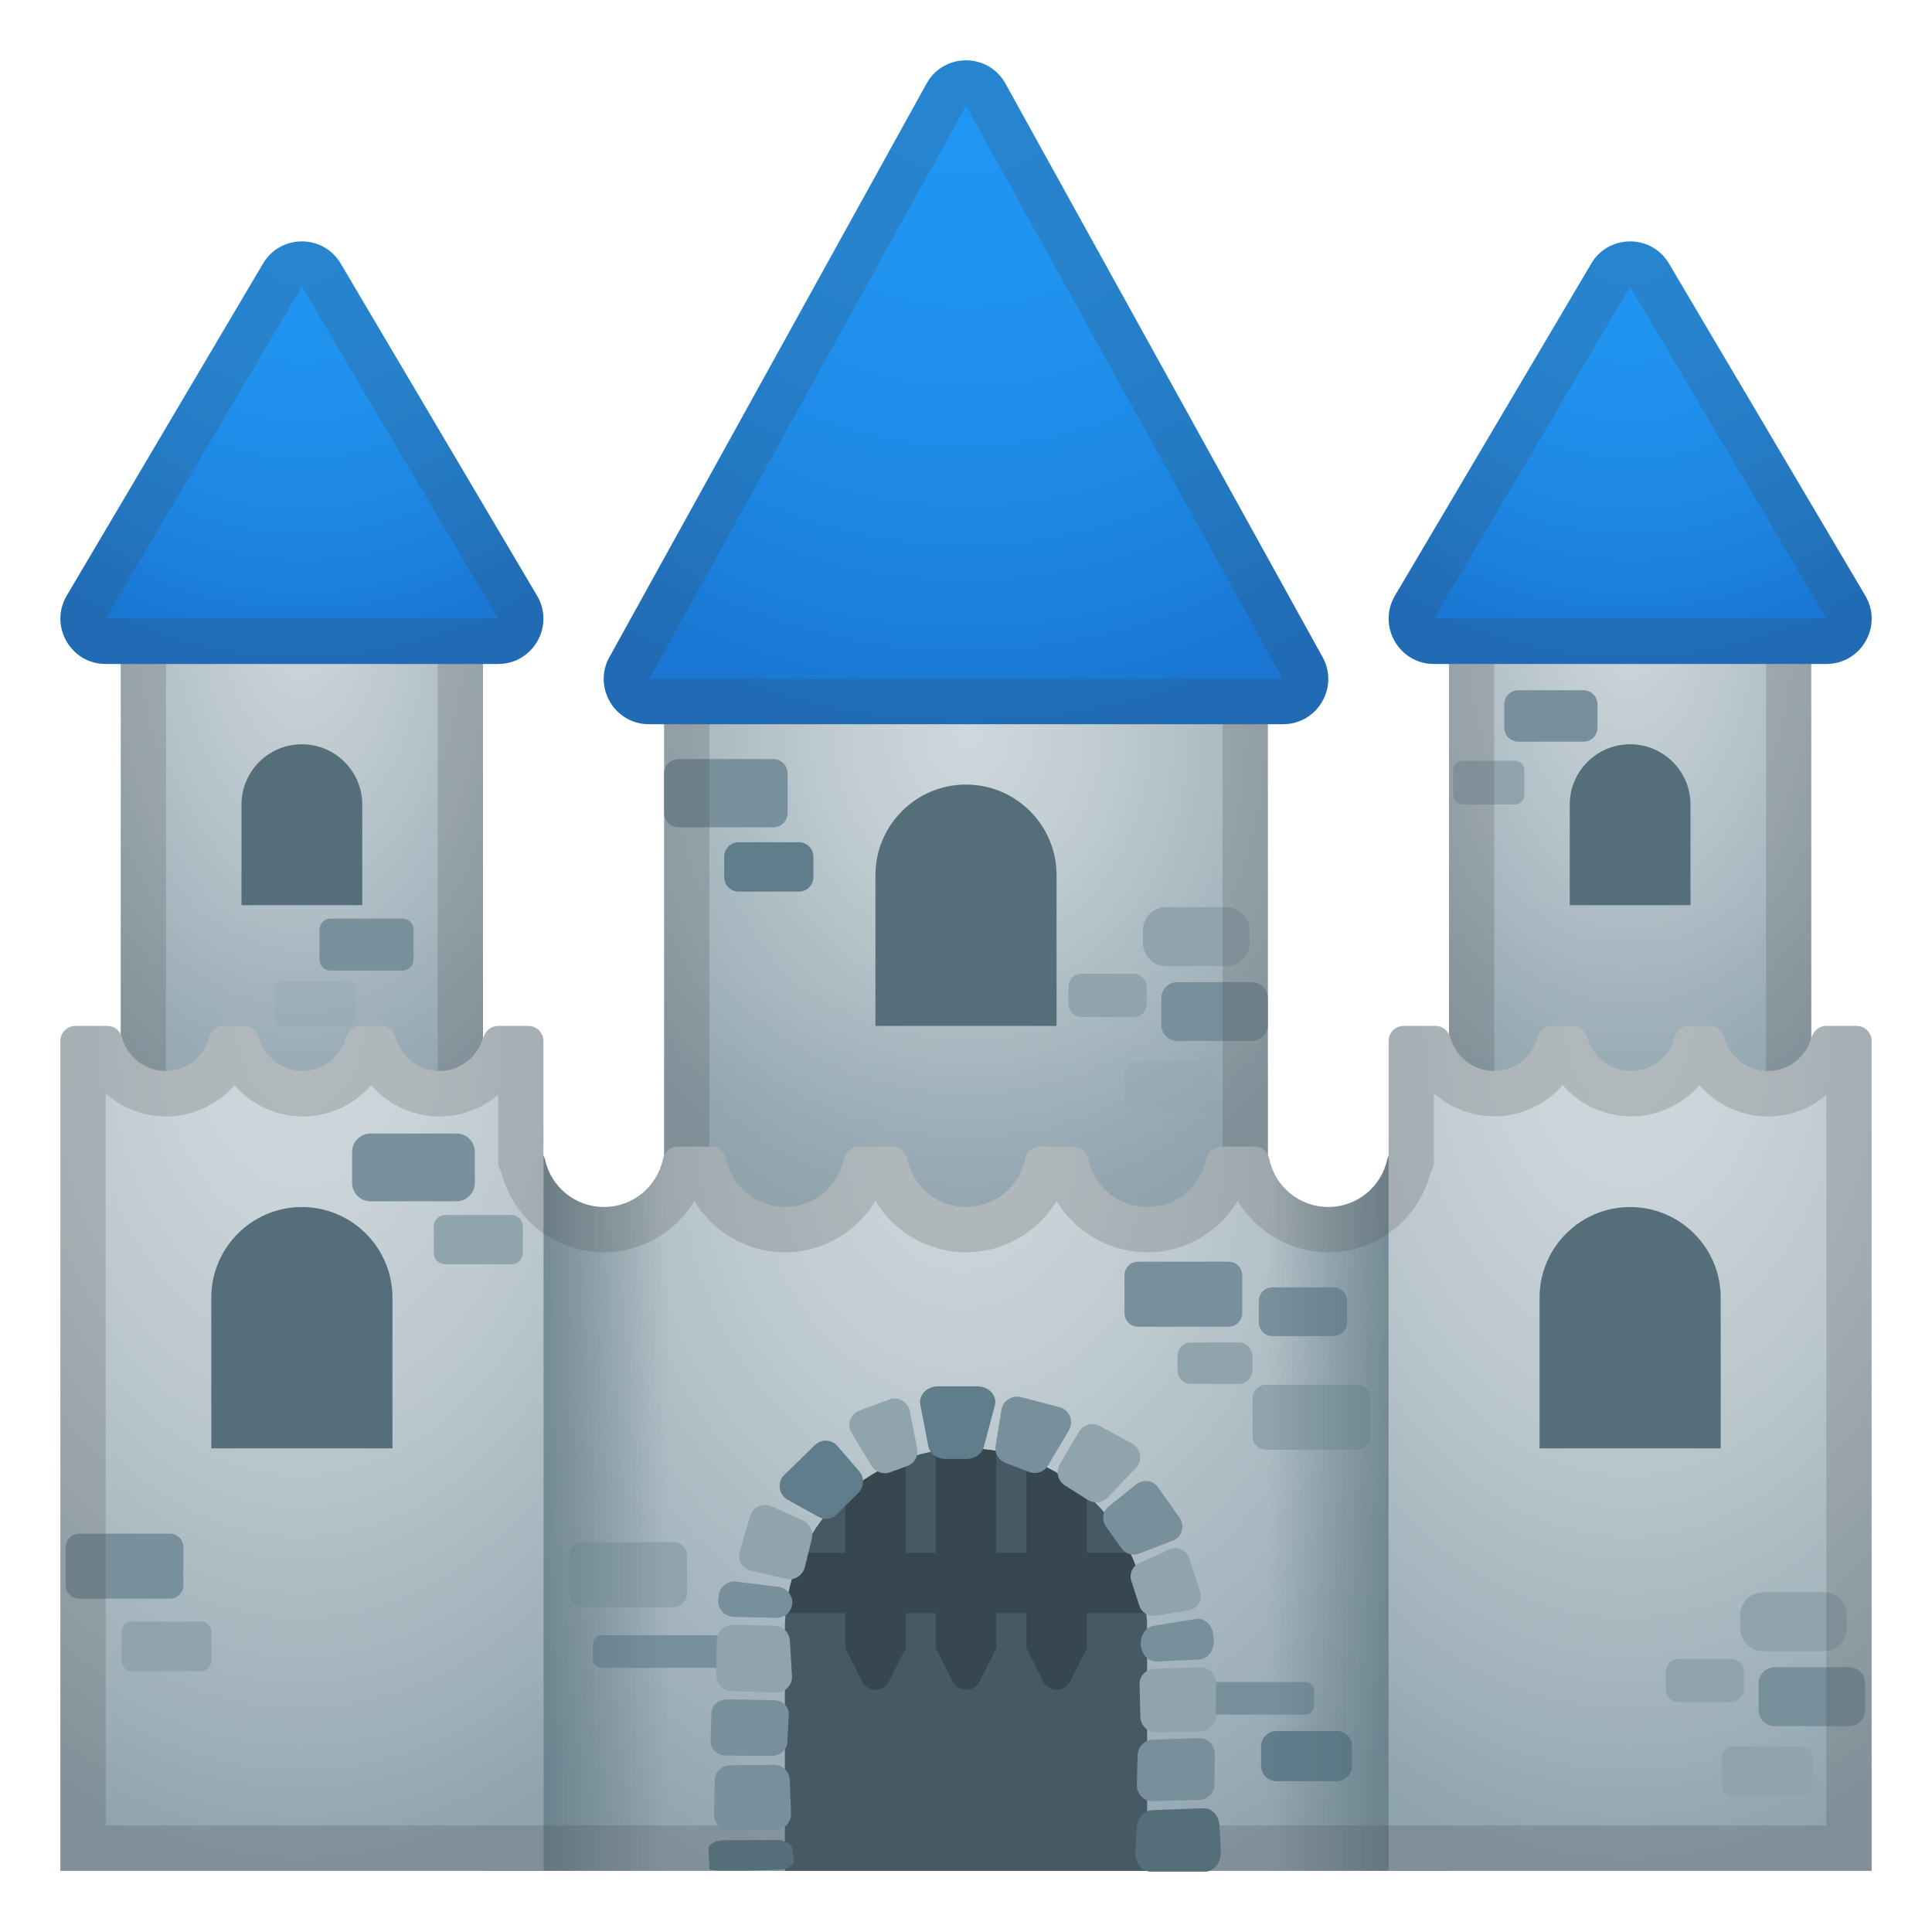
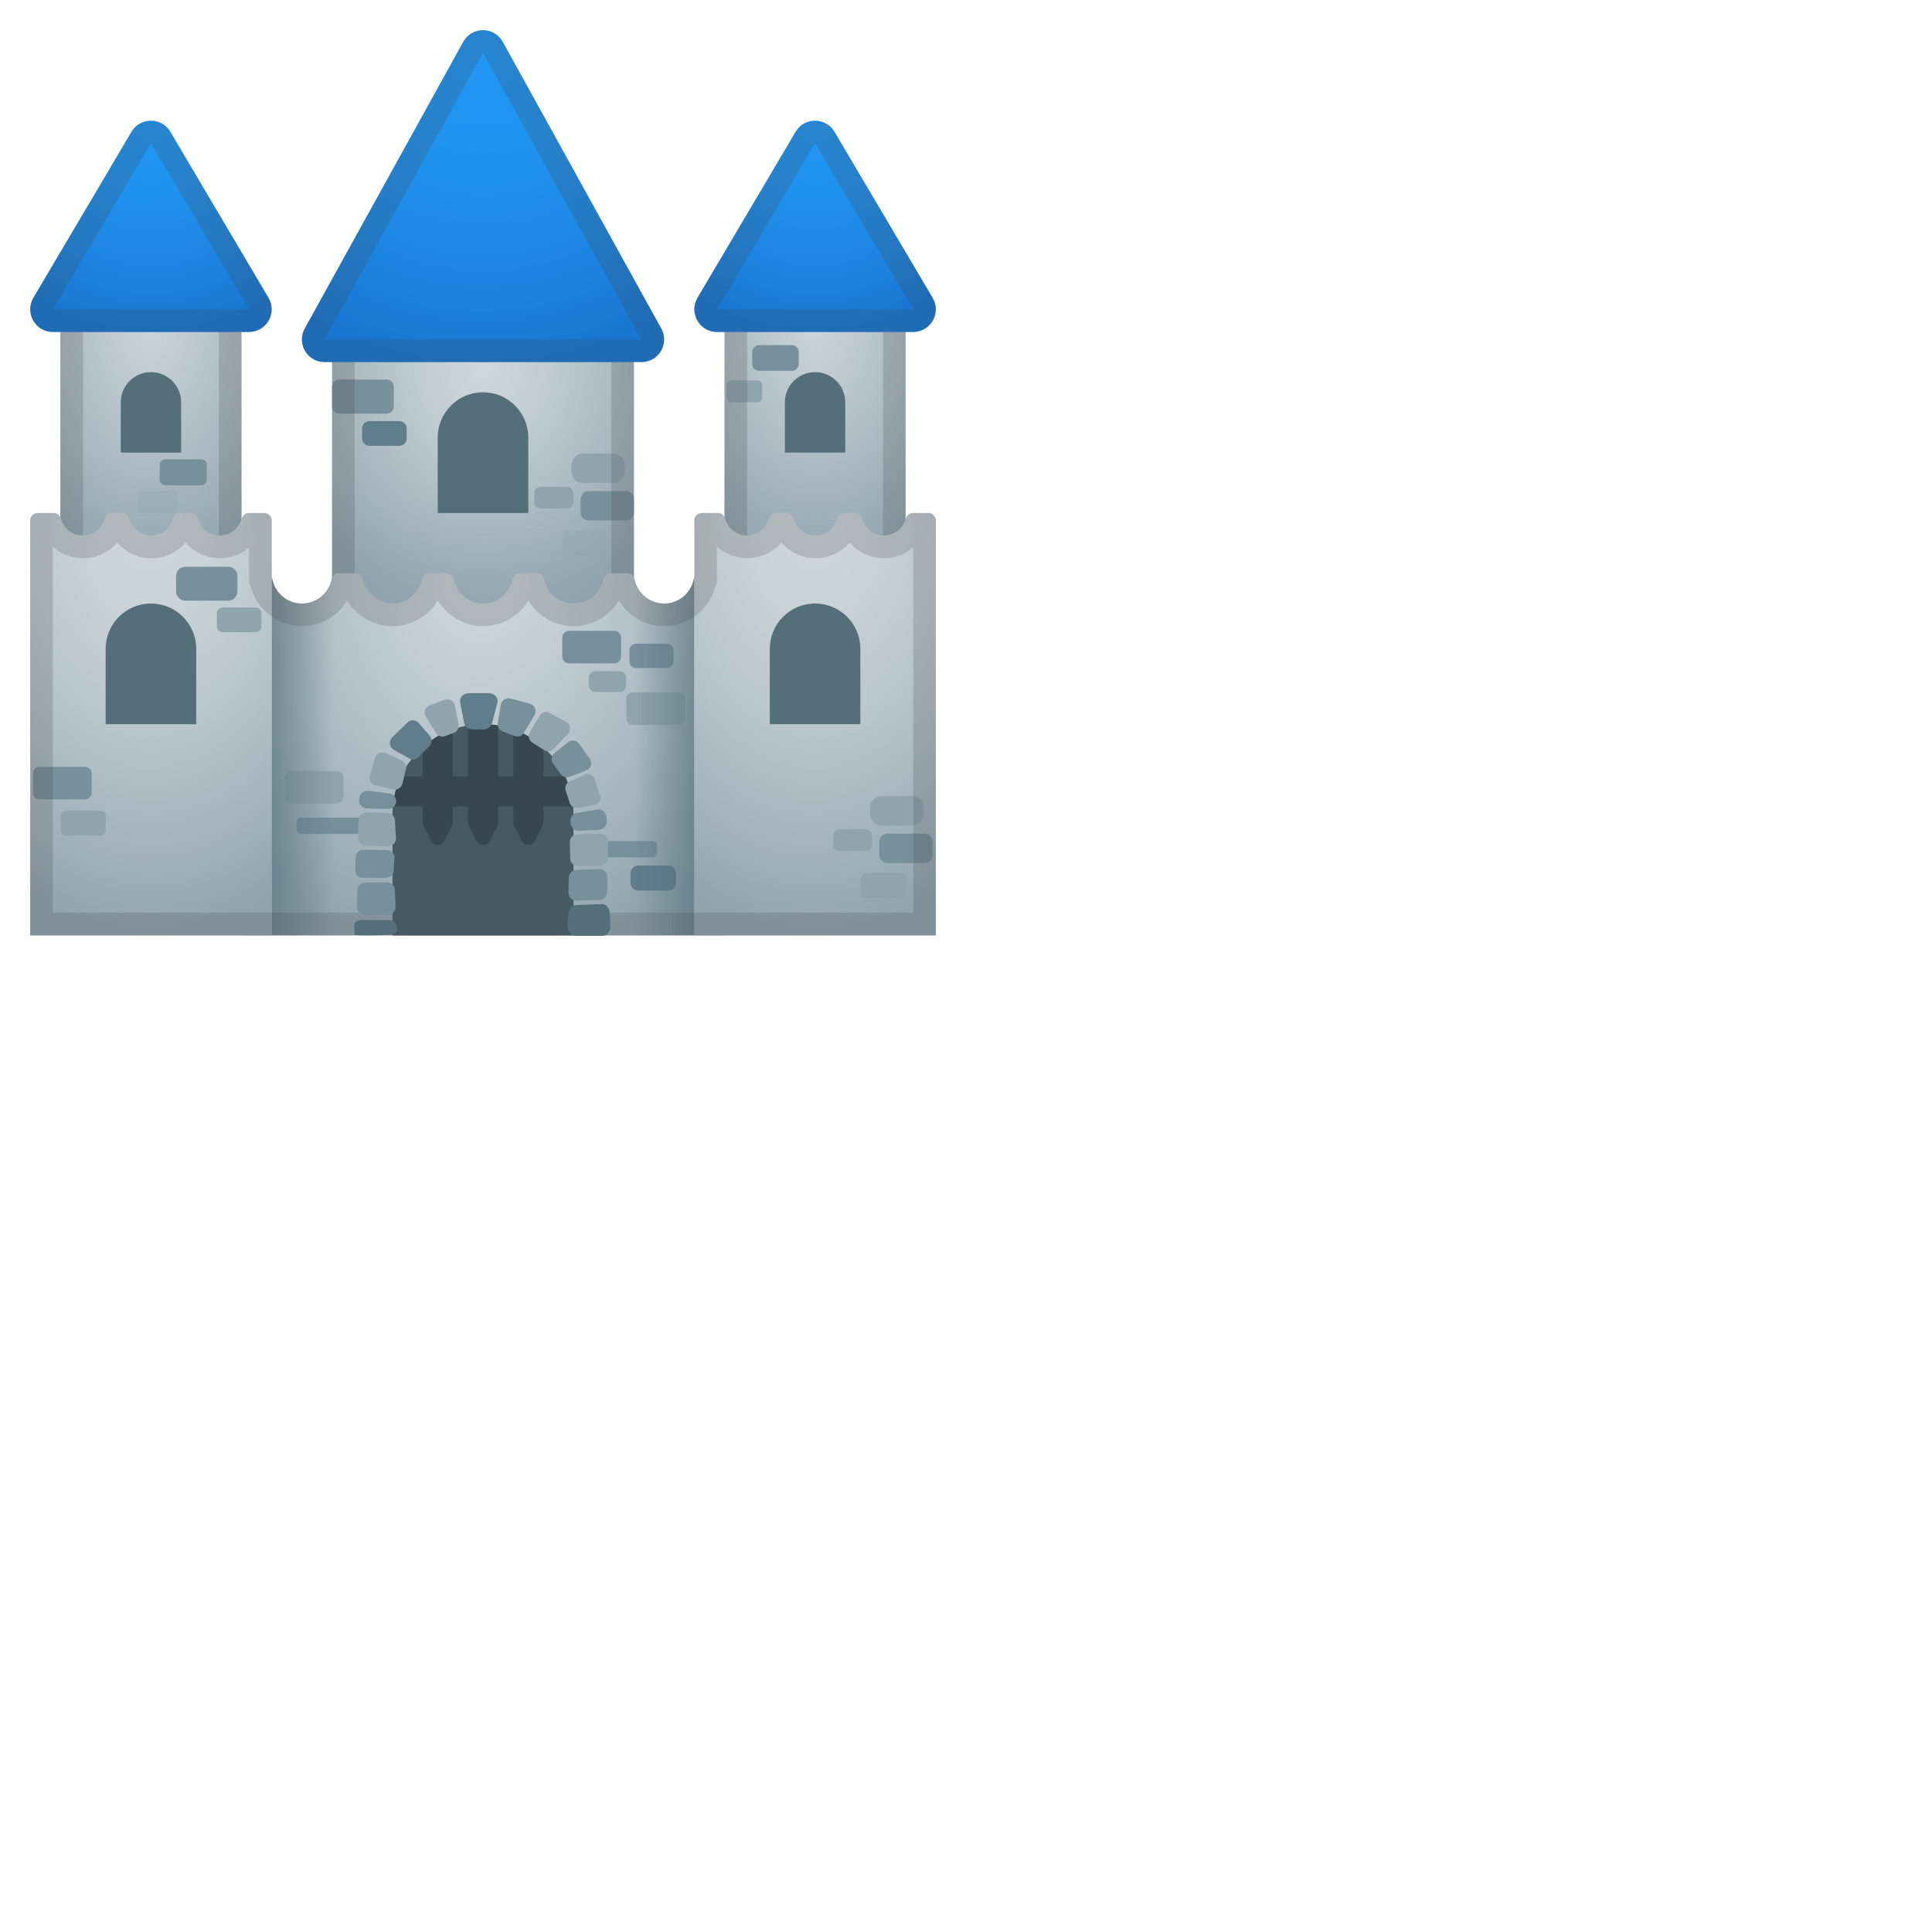
- <svg xmlns="http://www.w3.org/2000/svg" xmlns:xlink="http://www.w3.org/1999/xlink" width="128" height="128" preserveAspectRatio="xMidYMid meet" viewBox="0 0 128 128" style="-ms-transform: rotate(360deg); -webkit-transform: rotate(360deg); transform: rotate(360deg);">
+ <svg xmlns="http://www.w3.org/2000/svg" xmlns:xlink="http://www.w3.org/1999/xlink" width="128" height="128" preserveAspectRatio="xMidYMid meet" viewBox="0 0 128 128" style="-ms-transform: scale(0.5); -webkit-transform: scale(0.5); transform: scale(0.5)">
  <radialGradient id="IconifyId-1790f3bea3e-cd01a6-4560" cx="64.125" cy="45.054" r="35.837" gradientTransform="matrix(0 .944 -.786 0 99.536 -11.976)" gradientUnits="userSpaceOnUse">
    <stop stop-color="#CFD8DC" offset="0" />
    <stop stop-color="#C1CDD2" offset=".287" />
    <stop stop-color="#9DAFB8" offset=".826" />
    <stop stop-color="#90A4AE" offset="1" />
  </radialGradient>
  <path fill="url(#IconifyId-1790f3bea3e-cd01a6-4560)" d="M44 39.98h40v67.97H44z" />
  <linearGradient id="IconifyId-1790f3bea3e-cd01a6-4561" x1="64" x2="64" y1="85.875" y2="64.854" gradientUnits="userSpaceOnUse">
    <stop stop-color="#90A4AE" offset="0" />
    <stop stop-color="#90A4AE" stop-opacity="0" offset="1" />
  </linearGradient>
  <path fill="url(#IconifyId-1790f3bea3e-cd01a6-4561)" opacity=".5" d="M44 39.98h40v67.97H44z" />
  <radialGradient id="IconifyId-1790f3bea3e-cd01a6-4562" cx="20" cy="44.783" r="34.168" gradientTransform="matrix(0 1.1476 -.6311 0 48.265 17.221)" gradientUnits="userSpaceOnUse">
    <stop stop-color="#CFD8DC" offset="0" />
    <stop stop-color="#ACBBC3" offset=".575" />
    <stop stop-color="#90A4AE" offset="1" />
  </radialGradient>
  <path fill="url(#IconifyId-1790f3bea3e-cd01a6-4562)" d="M8 39.25h24v36.72H8z" />
  <linearGradient id="IconifyId-1790f3bea3e-cd01a6-4563" x1="20" x2="20" y1="78.532" y2="59.835" gradientUnits="userSpaceOnUse">
    <stop stop-color="#90A4AE" offset="0" />
    <stop stop-color="#90A4AE" stop-opacity="0" offset="1" />
  </linearGradient>
  <path fill="url(#IconifyId-1790f3bea3e-cd01a6-4563)" opacity=".5" d="M8 39.25h24v36.72H8z" />
  <radialGradient id="IconifyId-1790f3bea3e-cd01a6-4564" cx="108" cy="44.783" r="34.168" gradientTransform="matrix(0 1.1476 -.6311 0 136.26 -83.764)" gradientUnits="userSpaceOnUse">
    <stop stop-color="#CFD8DC" offset="0" />
    <stop stop-color="#ACBBC3" offset=".575" />
    <stop stop-color="#90A4AE" offset="1" />
  </radialGradient>
  <path fill="url(#IconifyId-1790f3bea3e-cd01a6-4564)" d="M96 39.25h24v36.72H96z" />
  <linearGradient id="IconifyId-1790f3bea3e-cd01a6-4565" x1="108" x2="108" y1="78.532" y2="58.94" gradientUnits="userSpaceOnUse">
    <stop stop-color="#90A4AE" offset="0" />
    <stop stop-color="#90A4AE" stop-opacity="0" offset="1" />
  </linearGradient>
  <path fill="url(#IconifyId-1790f3bea3e-cd01a6-4565)" opacity=".5" d="M96 39.25h24v36.72H96z" />
  <path d="M52.93 59.07h-3.99a.96.96 0 0 1-.96-.96v-1.35c0-.53.43-.96.96-.96h3.99c.53 0 .96.43.96.96v1.35c0 .53-.43.96-.96.96z" fill="#607D8B" />
  <path d="M81.26 64.01h-4.01c-.84 0-1.53-.68-1.53-1.53v-.85c0-.84.68-1.53 1.53-1.53h4.01c.84 0 1.53.68 1.53 1.53v.85c0 .85-.69 1.53-1.53 1.53z" fill="#90A4AE" />
  <path d="M75.11 67.38h-3.46a.86.86 0 0 1-.86-.86v-1.14c0-.48.39-.86.86-.86h3.46c.48 0 .86.39.86.86v1.14c.01.48-.38.86-.86.86z" fill="#90A4AE" />
  <path d="M82.94 68.97H78c-.59 0-1.06-.48-1.06-1.06v-1.78c0-.59.48-1.06 1.06-1.06h4.94c.59 0 1.06.48 1.06 1.06v1.78c0 .58-.48 1.06-1.06 1.06z" fill="#78909C" />
  <path d="M79.75 73.63h-4.48a.76.76 0 0 1-.76-.76v-1.8c0-.42.34-.76.76-.76h4.48c.42 0 .76.34.76.76v1.8c0 .42-.34.76-.76.76z" fill="#90A4AE" opacity=".3" />
  <path d="M104.91 49.14h-4.32c-.51 0-.93-.42-.93-.93v-1.55c0-.51.42-.93.93-.93h4.32c.51 0 .93.42.93.93v1.55c0 .52-.42.93-.93.93z" fill="#78909C" />
  <path d="M100.36 53.3H96.9c-.35 0-.63-.28-.63-.63v-1.64c0-.35.28-.63.63-.63h3.46c.35 0 .63.28.63.63v1.64c0 .35-.29.63-.63.63z" fill="#90A4AE" />
  <path d="M51.23 54.81h-6.28a.95.95 0 0 1-.95-.95v-2.62c0-.52.42-.95.95-.95h6.28c.52 0 .95.42.95.95v2.62c0 .53-.42.95-.95.95z" fill="#78909C" />
  <path d="M26.68 64.3h-4.79c-.4 0-.72-.32-.72-.72v-2c0-.4.32-.72.72-.72h4.79c.4 0 .72.32.72.72v2a.73.73 0 0 1-.72.72z" fill="#78909C" />
  <path d="M22.98 68.01H18.8c-.35 0-.63-.28-.63-.63v-1.75c0-.35.28-.63.63-.63h4.18c.35 0 .63.28.63.63v1.75a.64.64 0 0 1-.63.63z" fill="#90A4AE" opacity=".3" />
  <path d="M81 42.98v61.97H47V42.98h34m3-3H44v67.97h40V39.98z" fill="#424242" opacity=".2" />
  <path d="M29 42.25v30.72H11V42.25h18m3-3H8v36.72h24V39.25z" fill="#424242" opacity=".2" />
  <path d="M117 42.25v30.72H99V42.25h18m3-3H96v36.72h24V39.25z" fill="#424242" opacity=".2" />
  <defs>
    <path id="IconifyId-1790f3bea3e-cd01a6-4566" d="M120 39.25H96v51.38H84V39.98H44v50.65H32V39.25H8v67.77h.33v.93H117v-.11h3z" />
  </defs>
  <radialGradient id="IconifyId-1790f3bea3e-cd01a6-4567" cx="63.714" cy="75.949" r="52.619" gradientTransform="matrix(0 .9995 -.8207 0 126.05 12.258)" gradientUnits="userSpaceOnUse">
    <stop stop-color="#CFD8DC" offset="0" />
    <stop stop-color="#C2CED3" offset=".273" />
    <stop stop-color="#A1B2BB" offset=".773" />
    <stop stop-color="#90A4AE" offset="1" />
  </radialGradient>
  <path d="M92.9 75.97c-.49 0-.88.35-.98.83a4 4 0 0 1-3.91 3.17a4 4 0 0 1-3.91-3.17c-.1-.48-.5-.83-.98-.83H80.9c-.49 0-.88.35-.98.83a4 4 0 0 1-3.91 3.17a4 4 0 0 1-3.91-3.17c-.1-.48-.5-.83-.98-.83H68.9c-.49 0-.88.35-.98.83a4 4 0 0 1-3.91 3.17a4 4 0 0 1-3.91-3.17c-.1-.48-.5-.83-.98-.83H56.9c-.49 0-.88.35-.98.83a4 4 0 0 1-3.91 3.17a4 4 0 0 1-3.91-3.17c-.1-.48-.5-.83-.98-.83H44.9c-.49 0-.88.35-.98.83a4 4 0 0 1-3.91 3.17a4 4 0 0 1-3.91-3.17c-.1-.48-.5-.83-.98-.83H32v47.98h64V75.96h-3.1z" fill="url(#IconifyId-1790f3bea3e-cd01a6-4567)" />
  <path d="M24 59.97h-8v-6.66c0-2.21 1.79-4 4-4s4 1.79 4 4v6.66z" fill="#546E7A" />
  <path d="M112 59.97h-8v-6.66c0-2.21 1.79-4 4-4s4 1.79 4 4v6.66z" fill="#546E7A" />
  <path d="M70 67.97H58v-9.99c0-3.31 2.69-6 6-6s6 2.69 6 6v9.99z" fill="#546E7A" />
  <radialGradient id="IconifyId-1790f3bea3e-cd01a6-4568" cx="64" cy="3.639" r="44.5" gradientTransform="matrix(1 0 0 .9995 0 .029)" gradientUnits="userSpaceOnUse">
    <stop stop-color="#2196F3" offset="0" />
    <stop stop-color="#2093EF" offset=".36" />
    <stop stop-color="#1D88E4" offset=".686" />
    <stop stop-color="#1976D2" offset="1" />
  </radialGradient>
  <path d="M61.43 5.46l-21 37.98c-1.2 2 .24 4.54 2.57 4.54h42c2.33 0 3.77-2.54 2.57-4.54l-21-37.98c-1.16-1.95-3.98-1.95-5.14 0z" fill="url(#IconifyId-1790f3bea3e-cd01a6-4568)" />
  <radialGradient id="IconifyId-1790f3bea3e-cd01a6-4569" cx="20" cy="15.306" r="28.5" gradientTransform="matrix(1 0 0 .9995 0 .029)" gradientUnits="userSpaceOnUse">
    <stop stop-color="#2196F3" offset="0" />
    <stop stop-color="#2092EE" offset=".339" />
    <stop stop-color="#1D85E1" offset=".718" />
    <stop stop-color="#1976D2" offset="1" />
  </radialGradient>
  <path d="M17.4 17.51L4.4 39.5c-1.14 2 .3 4.49 2.6 4.49h26c2.3 0 3.75-2.49 2.6-4.49l-13-21.99c-1.15-2.02-4.05-2.02-5.2 0z" fill="url(#IconifyId-1790f3bea3e-cd01a6-4569)" />
  <radialGradient id="IconifyId-1790f3bea3e-cd01a6-4570" cx="108" cy="15.306" r="28.5" gradientTransform="matrix(1 0 0 .9995 0 .029)" gradientUnits="userSpaceOnUse">
    <stop stop-color="#2196F3" offset="0" />
    <stop stop-color="#2092EE" offset=".339" />
    <stop stop-color="#1D85E1" offset=".718" />
    <stop stop-color="#1976D2" offset="1" />
  </radialGradient>
  <path d="M105.4 17.51l-13 21.99c-1.14 2 .3 4.49 2.6 4.49h26c2.3 0 3.75-2.49 2.6-4.49l-13-21.99c-1.15-2.02-4.05-2.02-5.2 0z" fill="url(#IconifyId-1790f3bea3e-cd01a6-4570)" />
  <path d="M64 7l20.94 37.89l.03.04l.03.05H43.01l.06-.1L64 7m0-3c-.99 0-1.99.49-2.57 1.46l-21 37.98c-1.2 2 .24 4.54 2.57 4.54h42c2.33 0 3.77-2.54 2.57-4.54l-21-37.98A2.978 2.978 0 0 0 64 4z" fill="#424242" opacity=".2" />
  <path d="M20 18.99l.02.04L33 40.98l-25.99-.01L19.99 19s0-.01.01-.01m0-3c-1.01 0-2.03.5-2.6 1.51l-13 22c-1.14 2 .3 4.49 2.6 4.49h26c2.3 0 3.75-2.49 2.6-4.49l-13-21.99a2.966 2.966 0 0 0-2.6-1.52z" fill="#424242" opacity=".2" />
  <path d="M108 18.99l.02.04L121 40.98l-25.98-.01L107.99 19s0-.01.01-.01m0-3c-1.01 0-2.03.5-2.6 1.51l-13 21.99c-1.14 2 .3 4.49 2.6 4.49h26c2.3 0 3.75-2.49 2.6-4.49l-13-21.99c-.57-1-1.59-1.51-2.6-1.51z" fill="#424242" opacity=".2" />
  <path d="M49.9 110.5H39.87c-.32 0-.59-.26-.59-.59v-.98c0-.32.26-.59.59-.59H49.9c.32 0 .59.26.59.59v.98c0 .33-.26.59-.59.59z" fill="#78909C" />
  <path d="M44.62 106.48h-6c-.5 0-.9-.4-.9-.9v-2.51c0-.5.4-.9.9-.9h6c.5 0 .9.4.9.9v2.51c0 .49-.4.9-.9.9z" fill="#90A4AE" />
  <path d="M81.4 87.9h-6c-.5 0-.9-.4-.9-.9v-2.51c0-.5.4-.9.9-.9h6c.5 0 .9.4.9.9V87c0 .49-.41.9-.9.9z" fill="#78909C" />
  <path d="M88.35 88.52H84.3c-.5 0-.9-.4-.9-.9v-1.43c0-.5.4-.9.9-.9h4.05c.5 0 .9.4.9.9v1.43c-.01.5-.41.9-.9.9z" fill="#78909C" />
  <path d="M86.48 113.6H76.44c-.32 0-.59-.26-.59-.59v-.98c0-.32.26-.59.59-.59h10.04c.32 0 .59.26.59.59v.98c-.01.33-.27.59-.59.59z" fill="#78909C" />
  <path d="M89.89 96.05h-6c-.5 0-.9-.4-.9-.9v-2.51c0-.5.4-.9.9-.9h6c.5 0 .9.4.9.9v2.51c0 .5-.4.9-.9.9z" fill="#90A4AE" />
  <path d="M82.08 91.69h-3.17c-.5 0-.9-.4-.9-.9v-.95c0-.5.4-.9.9-.9h3.17c.5 0 .9.4.9.9v.95c0 .49-.4.9-.9.9z" fill="#90A4AE" />
  <path d="M88.55 118.01h-3.97c-.57 0-1.03-.46-1.03-1.03v-1.27c0-.57.46-1.03 1.03-1.03h3.97c.57 0 1.03.46 1.03 1.03v1.27c0 .57-.46 1.03-1.03 1.03z" fill="#607D8B" />
  <defs>
    <path id="IconifyId-1790f3bea3e-cd01a6-4571" d="M91.91 76.8A4 4 0 0 1 88 79.97a4 4 0 0 1-3.91-3.17c-.1-.48-.5-.83-.98-.83H80.9c-.49 0-.88.35-.98.83a4 4 0 0 1-3.91 3.17a4 4 0 0 1-3.91-3.17c-.1-.48-.5-.83-.98-.83H68.9c-.49 0-.88.35-.98.83a4 4 0 0 1-3.91 3.17a4 4 0 0 1-3.91-3.17c-.1-.48-.5-.83-.98-.83H56.9c-.49 0-.88.35-.98.83a4 4 0 0 1-3.91 3.17a4 4 0 0 1-3.91-3.17c-.1-.48-.5-.83-.98-.83H44.9c-.49 0-.88.35-.98.83a4 4 0 0 1-3.91 3.17a4 4 0 0 1-3.91-3.17a.849.849 0 0 0-.09-.22v47.37h56V76.57c-.04.08-.08.15-.1.23z" />
  </defs>
  <clipPath id="IconifyId-1790f3bea3e-cd01a6-4572">
    <use xlink:href="#IconifyId-1790f3bea3e-cd01a6-4571" />
  </clipPath>
  <linearGradient id="IconifyId-1790f3bea3e-cd01a6-4573" x1="34.625" x2="44.333" y1="99.956" y2="99.956" gradientUnits="userSpaceOnUse">
    <stop stop-color="#546E7A" offset="0" />
    <stop stop-color="#546E7A" stop-opacity="0" offset="1" />
  </linearGradient>
  <path clip-path="url(#IconifyId-1790f3bea3e-cd01a6-4572)" fill="url(#IconifyId-1790f3bea3e-cd01a6-4573)" opacity=".7" d="M36 75.97h12v47.98H36z" />
  <defs>
    <path id="IconifyId-1790f3bea3e-cd01a6-4574" d="M91.91 76.8A4 4 0 0 1 88 79.97a4 4 0 0 1-3.91-3.17c-.1-.48-.5-.83-.98-.83H80.9c-.49 0-.88.35-.98.83a4 4 0 0 1-3.91 3.17a4 4 0 0 1-3.91-3.17c-.1-.48-.5-.83-.98-.83H68.9c-.49 0-.88.35-.98.83a4 4 0 0 1-3.91 3.17a4 4 0 0 1-3.91-3.17c-.1-.48-.5-.83-.98-.83H56.9c-.49 0-.88.35-.98.83a4 4 0 0 1-3.91 3.17a4 4 0 0 1-3.91-3.17c-.1-.48-.5-.83-.98-.83H44.9c-.49 0-.88.35-.98.83a4 4 0 0 1-3.91 3.17a4 4 0 0 1-3.91-3.17a.849.849 0 0 0-.09-.22v47.37h56V76.57c-.04.08-.08.15-.1.23z" />
  </defs>
  <clipPath id="IconifyId-1790f3bea3e-cd01a6-4575">
    <use xlink:href="#IconifyId-1790f3bea3e-cd01a6-4574" />
  </clipPath>
  <linearGradient id="IconifyId-1790f3bea3e-cd01a6-4576" x1="78.625" x2="88.006" y1="99.956" y2="99.956" gradientTransform="matrix(-1 0 0 1 172 0)" gradientUnits="userSpaceOnUse">
    <stop stop-color="#546E7A" offset="0" />
    <stop stop-color="#546E7A" stop-opacity="0" offset="1" />
  </linearGradient>
  <path clip-path="url(#IconifyId-1790f3bea3e-cd01a6-4575)" fill="url(#IconifyId-1790f3bea3e-cd01a6-4576)" opacity=".7" d="M80 123.95h12V75.97H80z" />
  <radialGradient id="IconifyId-1790f3bea3e-cd01a6-4577" cx="19.875" cy="67.473" r="56.721" gradientTransform="matrix(0 .9995 -.6611 0 64.484 47.605)" gradientUnits="userSpaceOnUse">
    <stop stop-color="#CFD8DC" offset="0" />
    <stop stop-color="#C9D3D8" offset=".226" />
    <stop stop-color="#B8C5CB" offset=".528" />
    <stop stop-color="#9CAEB7" offset=".873" />
    <stop stop-color="#90A4AE" offset="1" />
  </radialGradient>
  <path d="M35 67.97h-2.01c-.47 0-.85.34-.98.79c-.35 1.27-1.52 2.2-2.89 2.2s-2.54-.94-2.89-2.2c-.13-.46-.5-.79-.98-.79h-1.33c-.47 0-.85.34-.98.79c-.35 1.27-1.52 2.2-2.89 2.2s-2.54-.94-2.89-2.2c-.13-.46-.5-.79-.98-.79h-1.33c-.47 0-.85.34-.98.79c-.35 1.27-1.52 2.2-2.89 2.2s-2.54-.94-2.89-2.2c-.13-.46-.5-.79-.98-.79H5c-.55 0-1 .45-1 1v54.98h32V68.97c0-.55-.45-1-1-1z" fill="url(#IconifyId-1790f3bea3e-cd01a6-4577)" />
  <path d="M26 95.96H14v-9.99c0-3.31 2.69-6 6-6s6 2.69 6 6v9.99z" fill="#546E7A" />
  <radialGradient id="IconifyId-1790f3bea3e-cd01a6-4578" cx="107.88" cy="67.473" r="56.721" gradientTransform="matrix(0 .9995 -.6611 0 152.48 -40.355)" gradientUnits="userSpaceOnUse">
    <stop stop-color="#CFD8DC" offset="0" />
    <stop stop-color="#C9D3D8" offset=".226" />
    <stop stop-color="#B8C5CB" offset=".528" />
    <stop stop-color="#9CAEB7" offset=".873" />
    <stop stop-color="#90A4AE" offset="1" />
  </radialGradient>
  <path d="M123 67.97h-2.01c-.47 0-.85.34-.98.79c-.35 1.27-1.52 2.2-2.89 2.2s-2.54-.94-2.89-2.2c-.13-.46-.5-.79-.98-.79h-1.33c-.47 0-.85.34-.98.79c-.35 1.27-1.52 2.2-2.89 2.2s-2.54-.94-2.89-2.2c-.13-.46-.5-.79-.98-.79h-1.33c-.47 0-.85.34-.98.79c-.35 1.27-1.52 2.2-2.89 2.2s-2.54-.94-2.89-2.2c-.13-.46-.5-.79-.98-.79H93c-.55 0-1 .45-1 1v54.98h32V68.97c0-.55-.45-1-1-1z" fill="url(#IconifyId-1790f3bea3e-cd01a6-4578)" />
  <path d="M114 95.96h-12v-9.99c0-3.31 2.69-6 6-6s6 2.69 6 6v9.99z" fill="#546E7A" />
  <path d="M120.83 109.4h-4.01c-.84 0-1.53-.68-1.53-1.53v-.85c0-.84.68-1.53 1.53-1.53h4.01c.84 0 1.53.68 1.53 1.53v.85c0 .85-.68 1.53-1.53 1.53z" fill="#90A4AE" />
  <path d="M114.68 112.77h-3.46a.86.86 0 0 1-.86-.86v-1.14c0-.48.39-.86.86-.86h3.46c.48 0 .86.39.86.86v1.14c.01.48-.38.86-.86.86z" fill="#90A4AE" />
  <path d="M122.51 114.36h-4.94c-.59 0-1.06-.48-1.06-1.06v-1.78c0-.59.48-1.06 1.06-1.06h4.94c.59 0 1.06.48 1.06 1.06v1.78c0 .58-.48 1.06-1.06 1.06z" fill="#78909C" />
  <path d="M119.32 119.02h-4.48a.76.76 0 0 1-.76-.76v-1.8c0-.42.34-.76.76-.76h4.48c.42 0 .76.34.76.76v1.8c0 .42-.34.76-.76.76z" fill="#90A4AE" />
  <path d="M30.24 79.59h-5.69c-.68 0-1.22-.55-1.22-1.22v-2.05c0-.68.55-1.22 1.22-1.22h5.69c.68 0 1.22.55 1.22 1.22v2.05c0 .67-.55 1.22-1.22 1.22z" fill="#78909C" />
  <path d="M33.89 83.76h-4.4c-.41 0-.75-.33-.75-.75v-1.76c0-.41.33-.75.75-.75h4.4c.41 0 .75.33.75.75v1.76c-.01.41-.34.75-.75.75z" fill="#90A4AE" />
  <path d="M11.25 105.92h-6c-.5 0-.9-.4-.9-.9v-2.51c0-.5.4-.9.9-.9h6c.5 0 .9.4.9.9v2.51c0 .49-.4.9-.9.9z" fill="#78909C" />
  <path d="M13.31 110.73H8.74c-.38 0-.69-.31-.69-.69v-1.92c0-.38.31-.69.69-.69h4.58c.38 0 .69.31.69.69v1.92c-.01.38-.32.69-.7.69z" fill="#90A4AE" />
  <path d="M112.59 71.9a6.033 6.033 0 0 0 4.53 2.07c1.45 0 2.82-.53 3.88-1.43v48.4H7v-48.5c1.08.96 2.49 1.53 4 1.53c1.78 0 3.42-.79 4.53-2.07a6.033 6.033 0 0 0 4.53 2.07c1.78 0 3.42-.79 4.53-2.07a6.033 6.033 0 0 0 4.53 2.07c1.45 0 2.82-.53 3.88-1.43v4.68l.22.48A7.03 7.03 0 0 0 40 82.97c2.5 0 4.76-1.34 6-3.4c1.24 2.05 3.5 3.4 6 3.4s4.76-1.34 6-3.4c1.24 2.05 3.5 3.4 6 3.4s4.76-1.34 6-3.4c1.24 2.05 3.5 3.4 6 3.4s4.76-1.34 6-3.4c1.24 2.05 3.5 3.4 6 3.4c3.19 0 6-2.2 6.78-5.27l.22-.48v-4.79c1.08.96 2.49 1.53 4 1.53c1.78 0 3.42-.79 4.53-2.07a6.033 6.033 0 0 0 4.53 2.07c1.78.01 3.42-.78 4.53-2.06M123 67.97h-2.01c-.47 0-.85.34-.98.79c-.35 1.27-1.52 2.2-2.89 2.2s-2.54-.94-2.89-2.2c-.13-.46-.5-.79-.98-.79h-1.33c-.47 0-.85.34-.98.79c-.35 1.27-1.52 2.2-2.89 2.2s-2.54-.94-2.89-2.2c-.13-.46-.5-.79-.98-.79h-1.33c-.47 0-.85.34-.98.79c-.35 1.27-1.52 2.2-2.89 2.2s-2.54-.94-2.89-2.2c-.13-.46-.5-.79-.98-.79H93c-.55 0-1 .45-1 1v7.61c-.03.07-.07.14-.09.22A4 4 0 0 1 88 79.97a4 4 0 0 1-3.91-3.17c-.1-.48-.5-.83-.98-.83H80.9c-.49 0-.88.35-.98.83a4 4 0 0 1-3.91 3.17a4 4 0 0 1-3.91-3.17c-.1-.48-.5-.83-.98-.83H68.9c-.49 0-.88.35-.98.83a4 4 0 0 1-3.91 3.17a4 4 0 0 1-3.91-3.17c-.1-.48-.5-.83-.98-.83H56.9c-.49 0-.88.35-.98.83a4 4 0 0 1-3.91 3.17a4 4 0 0 1-3.91-3.17c-.1-.48-.5-.83-.98-.83H44.9c-.49 0-.88.35-.98.83a4 4 0 0 1-3.91 3.17a4 4 0 0 1-3.91-3.17a.849.849 0 0 0-.09-.22v-7.61c0-.55-.45-1-1-1H33c-.47 0-.85.34-.98.79c-.35 1.27-1.52 2.2-2.89 2.2s-2.54-.94-2.89-2.2c-.13-.46-.5-.79-.98-.79h-1.33c-.47 0-.85.34-.98.79c-.35 1.27-1.52 2.2-2.89 2.2s-2.54-.94-2.89-2.2c-.13-.46-.5-.79-.98-.79h-1.33c-.47 0-.85.34-.98.79c-.35 1.27-1.52 2.2-2.89 2.2s-2.54-.94-2.89-2.2c-.13-.46-.5-.79-.98-.79H5c-.55 0-1 .45-1 1v54.98h120V68.97c0-.55-.45-1-1-1z" fill="#424242" opacity=".2" />
  <path d="M76 123.95H52v-15.99c0-6.63 5.37-12 12-12s12 5.37 12 12v15.99z" fill="#455A64" />
  <defs>
    <path id="IconifyId-1790f3bea3e-cd01a6-4579" d="M76 123.95H52v-15.99c0-6.63 5.37-12 12-12s12 5.37 12 12v15.99z" />
  </defs>
  <clipPath id="IconifyId-1790f3bea3e-cd01a6-4580">
    <use xlink:href="#IconifyId-1790f3bea3e-cd01a6-4579" />
  </clipPath>
  <path d="M56 93.2v15.99l1.11 2.21a1 1 0 0 0 1.79 0l1.11-2.21V93.2H56z" clip-path="url(#IconifyId-1790f3bea3e-cd01a6-4580)" fill="#37474F" />
  <path d="M62 93.2v15.99l1.11 2.21a1 1 0 0 0 1.79 0l1.11-2.21V93.2H62z" clip-path="url(#IconifyId-1790f3bea3e-cd01a6-4580)" fill="#37474F" />
  <path d="M68 93.2v15.99l1.11 2.21a1 1 0 0 0 1.79 0l1.11-2.21V93.2H68z" clip-path="url(#IconifyId-1790f3bea3e-cd01a6-4580)" fill="#37474F" />
  <path clip-path="url(#IconifyId-1790f3bea3e-cd01a6-4580)" fill="#37474F" d="M52 102.87h24v4H52z" />
  <path d="M62.14 91.85h2.62c.76 0 1.32.62 1.15 1.26l-.73 2.75c-.12.47-.6.8-1.15.8h-1.37c-.58 0-1.07-.36-1.16-.86l-.53-2.75c-.11-.63.44-1.2 1.17-1.2z" fill="#607D8B" />
  <path d="M56.95 93.45l1.96-.73c.6-.22 1.25.15 1.37.77l.48 2.48c.1.5-.18.99-.66 1.16l-1.13.41c-.46.17-.98-.01-1.24-.44l-1.31-2.17c-.33-.54-.08-1.26.53-1.48z" fill="#90A4AE" />
  <path d="M55.48 95.8l1.45 1.68c.35.41.33 1.02-.05 1.41l-1.43 1.43c-.33.33-.83.4-1.23.17l-2.04-1.13c-.6-.34-.71-1.16-.22-1.64l2.02-1.97c.43-.43 1.11-.4 1.5.05z" fill="#607D8B" />
  <path d="M53.2 100.74l-2.08-.94c-.57-.26-1.24.05-1.42.65l-.69 2.32c-.17.57.18 1.17.76 1.3l2.31.53c.55.13 1.1-.21 1.24-.76l.47-1.91c.1-.49-.14-.99-.59-1.19z" fill="#90A4AE" />
  <path d="M51.58 105.13l-2.81-.34a1.03 1.03 0 0 0-1.15.91l-.03.27c-.07.6.39 1.13 1 1.15l2.84.07c.62.02 1.11-.51 1.06-1.12c-.05-.49-.43-.88-.91-.94z" fill="#78909C" />
  <path d="M51.3 107.7l-2.76-.04c-.57-.01-1.04.45-1.05 1.02l-.03 2.32c-.01.57.44 1.03 1.01 1.05l2.94.08c.61.02 1.1-.49 1.06-1.09l-.14-2.36c-.04-.54-.49-.97-1.03-.98z" fill="#90A4AE" />
  <path d="M48.19 112.59l3.06.05c.58.01 1.04.44 1.01.95l-.1 1.87c-.03.49-.48.87-1.04.87l-3.01-.02c-.58 0-1.04-.42-1.03-.93l.05-1.91c.02-.49.49-.89 1.06-.88z" fill="#78909C" />
  <path d="M48.36 116.96l2.91-.04c.56-.01 1.02.43 1.05.99l.09 2.24c.02.58-.44 1.07-1.02 1.07l-3.03.04c-.58.01-1.06-.47-1.05-1.05l.04-2.24c0-.56.45-1.01 1.01-1.01z" fill="#78909C" />
  <path d="M47.95 121.92l3.52-.01c.55 0 1 .25 1.04.58l.08.73c.04.34-.4.63-.97.65c-1.63.06-4.62.14-4.62-.04c0-.14-.03-.78-.06-1.27c-.04-.35.43-.64 1.01-.64z" fill="#546E7A" />
  <path d="M66.35 93.4l-.39 2.39c-.08.48.19.95.65 1.13l1.57.6c.47.18 1 0 1.26-.44l1.38-2.32c.35-.59.04-1.35-.62-1.53l-2.56-.67c-.6-.14-1.19.24-1.29.84z" fill="#78909C" />
  <path d="M71.48 94.86l-1.27 2.15c-.28.48-.13 1.1.34 1.4l1.53.97c.42.26.96.19 1.3-.16l1.88-1.97c.47-.49.34-1.3-.26-1.62l-2.14-1.15c-.49-.27-1.1-.1-1.38.38z" fill="#90A4AE" />
  <path d="M75.28 98.34l-1.82 1.46c-.41.33-.49.93-.18 1.35l1.02 1.43c.26.37.74.51 1.17.35l2.23-.86c.6-.23.83-.97.46-1.5l-1.43-2.03c-.34-.47-1-.56-1.45-.2z" fill="#78909C" />
  <path d="M77.49 102.65c-.63.28-1.44.65-2.03.92c-.44.2-.66.7-.51 1.16l.54 1.67c.15.45.6.72 1.06.65l2.22-.37c.58-.1.94-.69.75-1.24l-.75-2.22a.932.932 0 0 0-1.28-.57z" fill="#90A4AE" />
  <path d="M76.45 107.71c.78-.13 1.94-.32 2.77-.45c.57-.09 1.09.38 1.16 1.03l.03.32c.07.69-.38 1.31-.98 1.34l-2.78.13c-.6.03-1.09-.54-1.07-1.23c.01-.58.37-1.06.87-1.14z" fill="#78909C" />
  <path d="M76.49 110.56l3.01-.1c.59-.02 1.08.46 1.07 1.05l-.03 2.19c-.01.56-.46 1.01-1.02 1.02l-2.92.04c-.57.01-1.03-.44-1.05-1.01l-.05-2.13c-.03-.57.42-1.04.99-1.06z" fill="#90A4AE" />
  <path d="M76.38 115.26l3.03-.1c.59-.02 1.07.45 1.07 1.04l-.02 2.03c0 .56-.45 1.01-1.01 1.02l-3.07.08c-.59.02-1.07-.47-1.06-1.06l.05-2.01c.02-.54.46-.98 1.01-1z" fill="#78909C" />
  <path d="M76.31 119.93l3.43-.13c.56-.02 1.03.51 1.06 1.21l.08 1.63c.04.74-.44 1.36-1.03 1.36h-3.61c-.6 0-1.08-.64-1.03-1.39l.1-1.49c.05-.66.48-1.16 1-1.19z" fill="#546E7A" />
  <rect x="0" y="0" width="128" height="128" fill="rgba(0, 0, 0, 0)" />
</svg>
